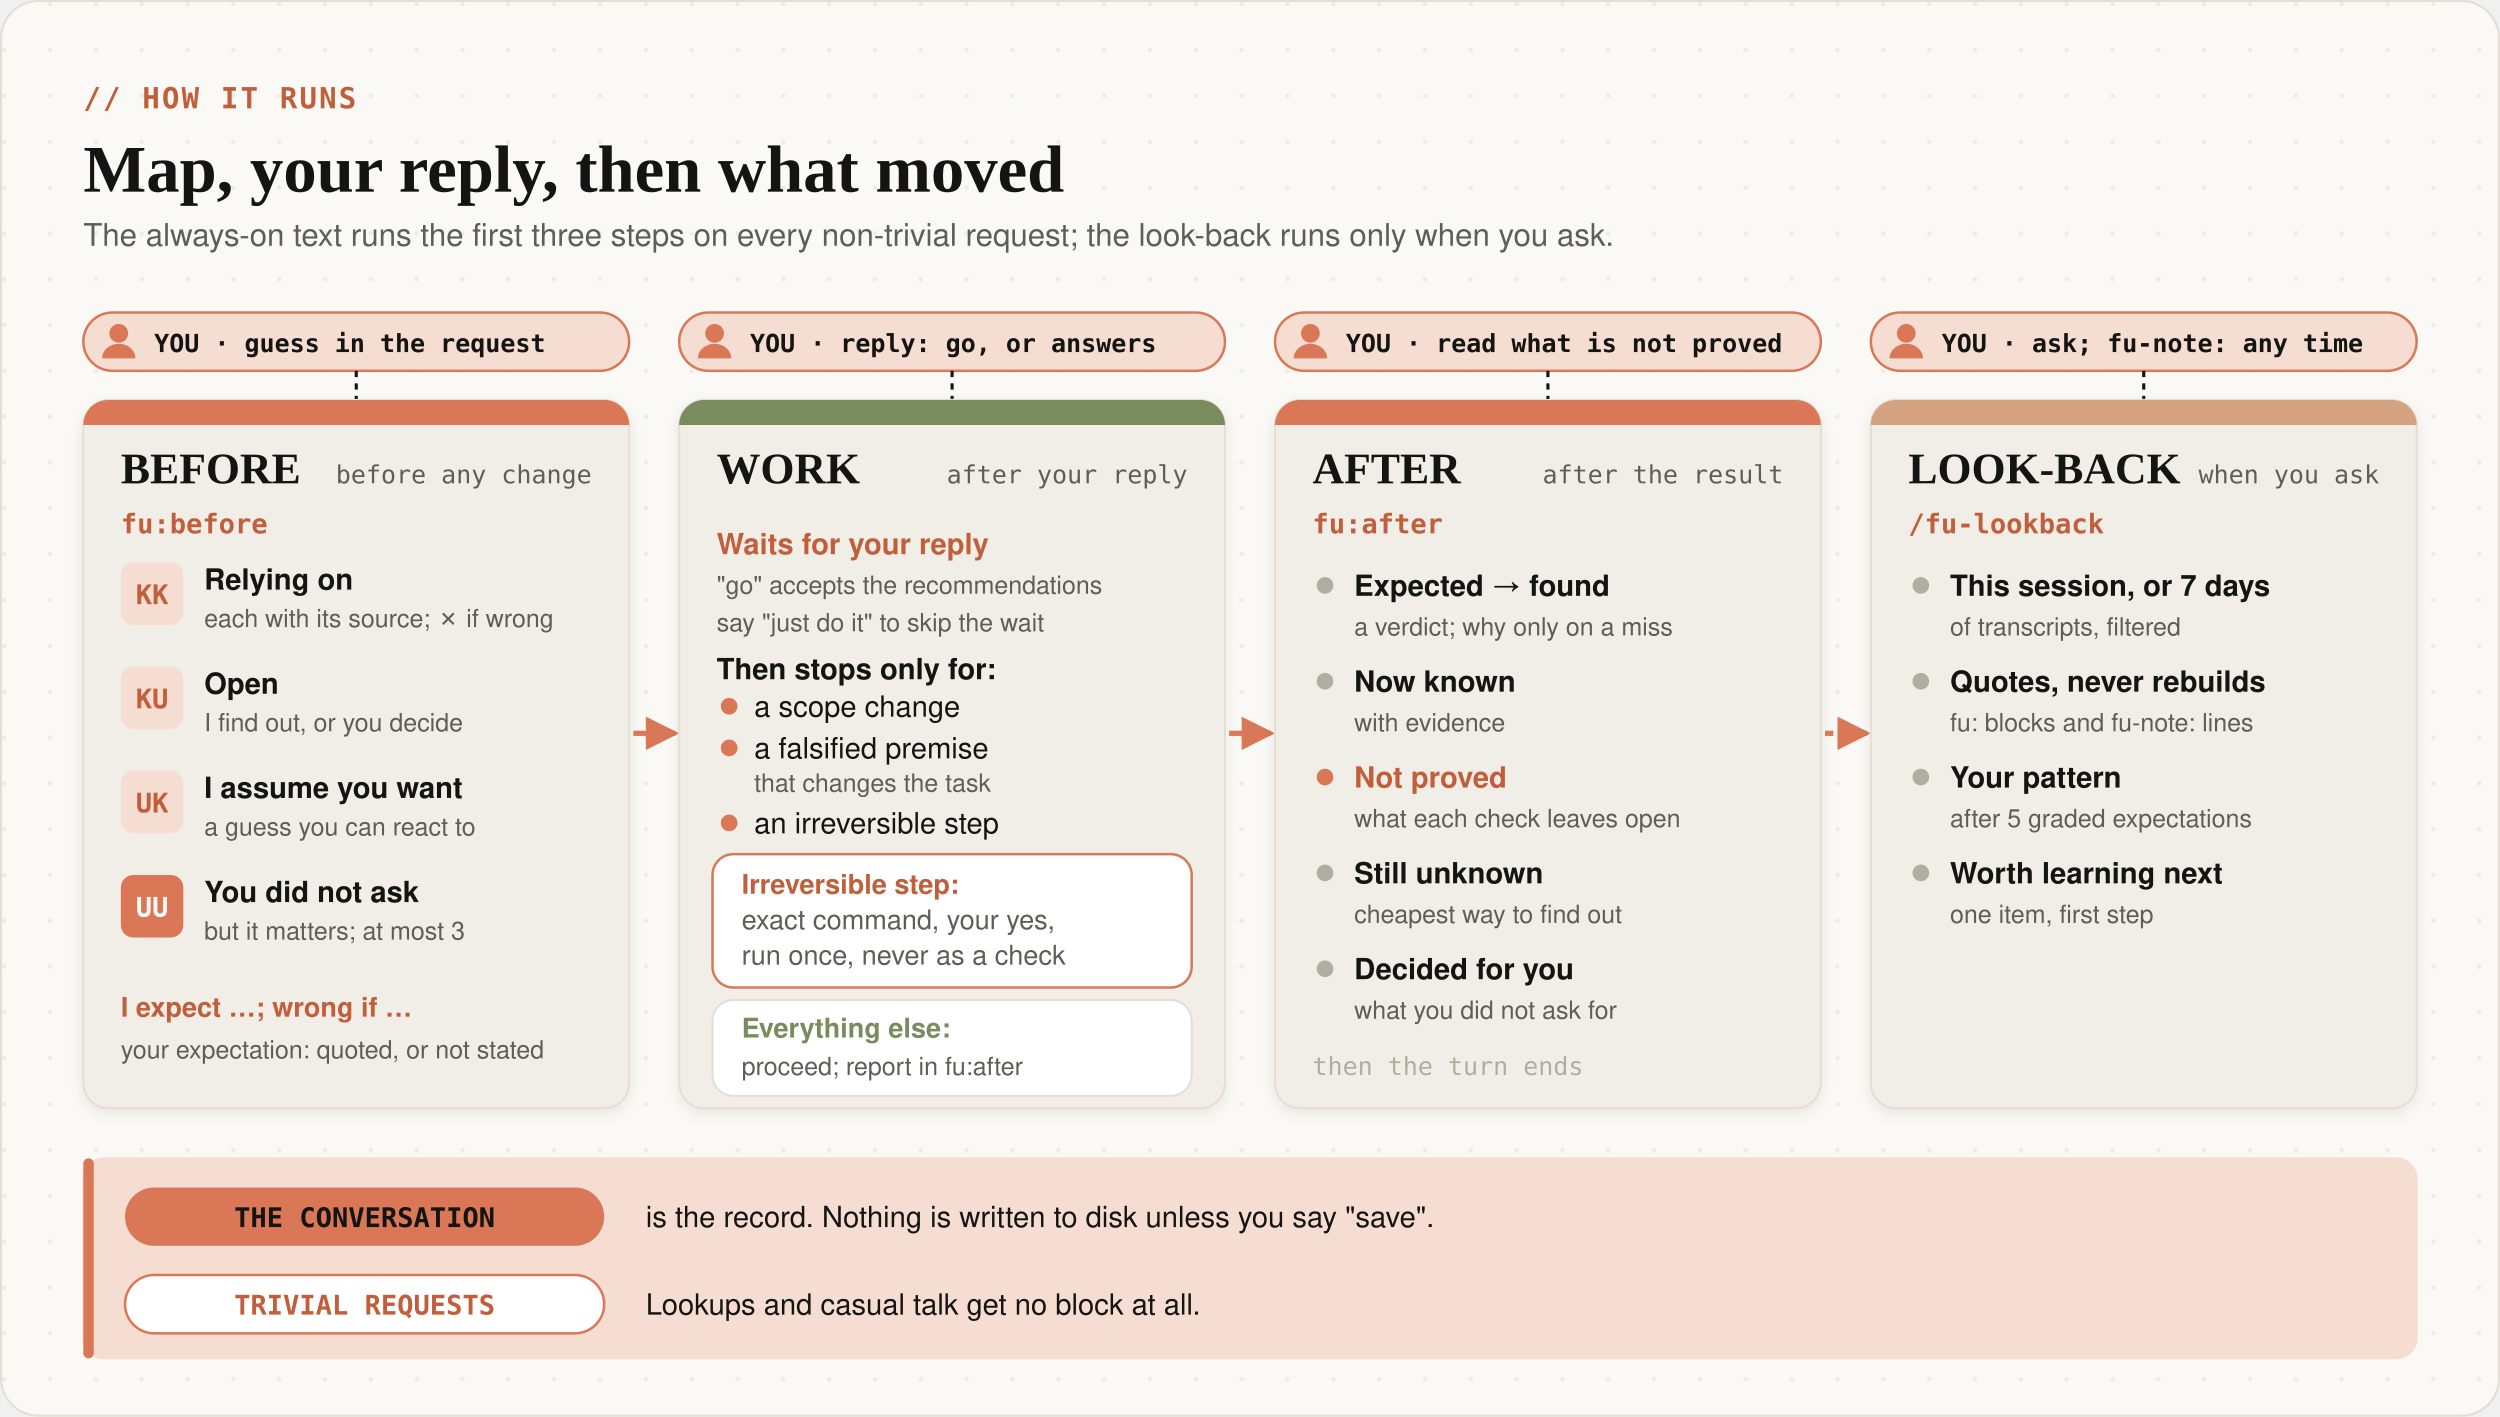
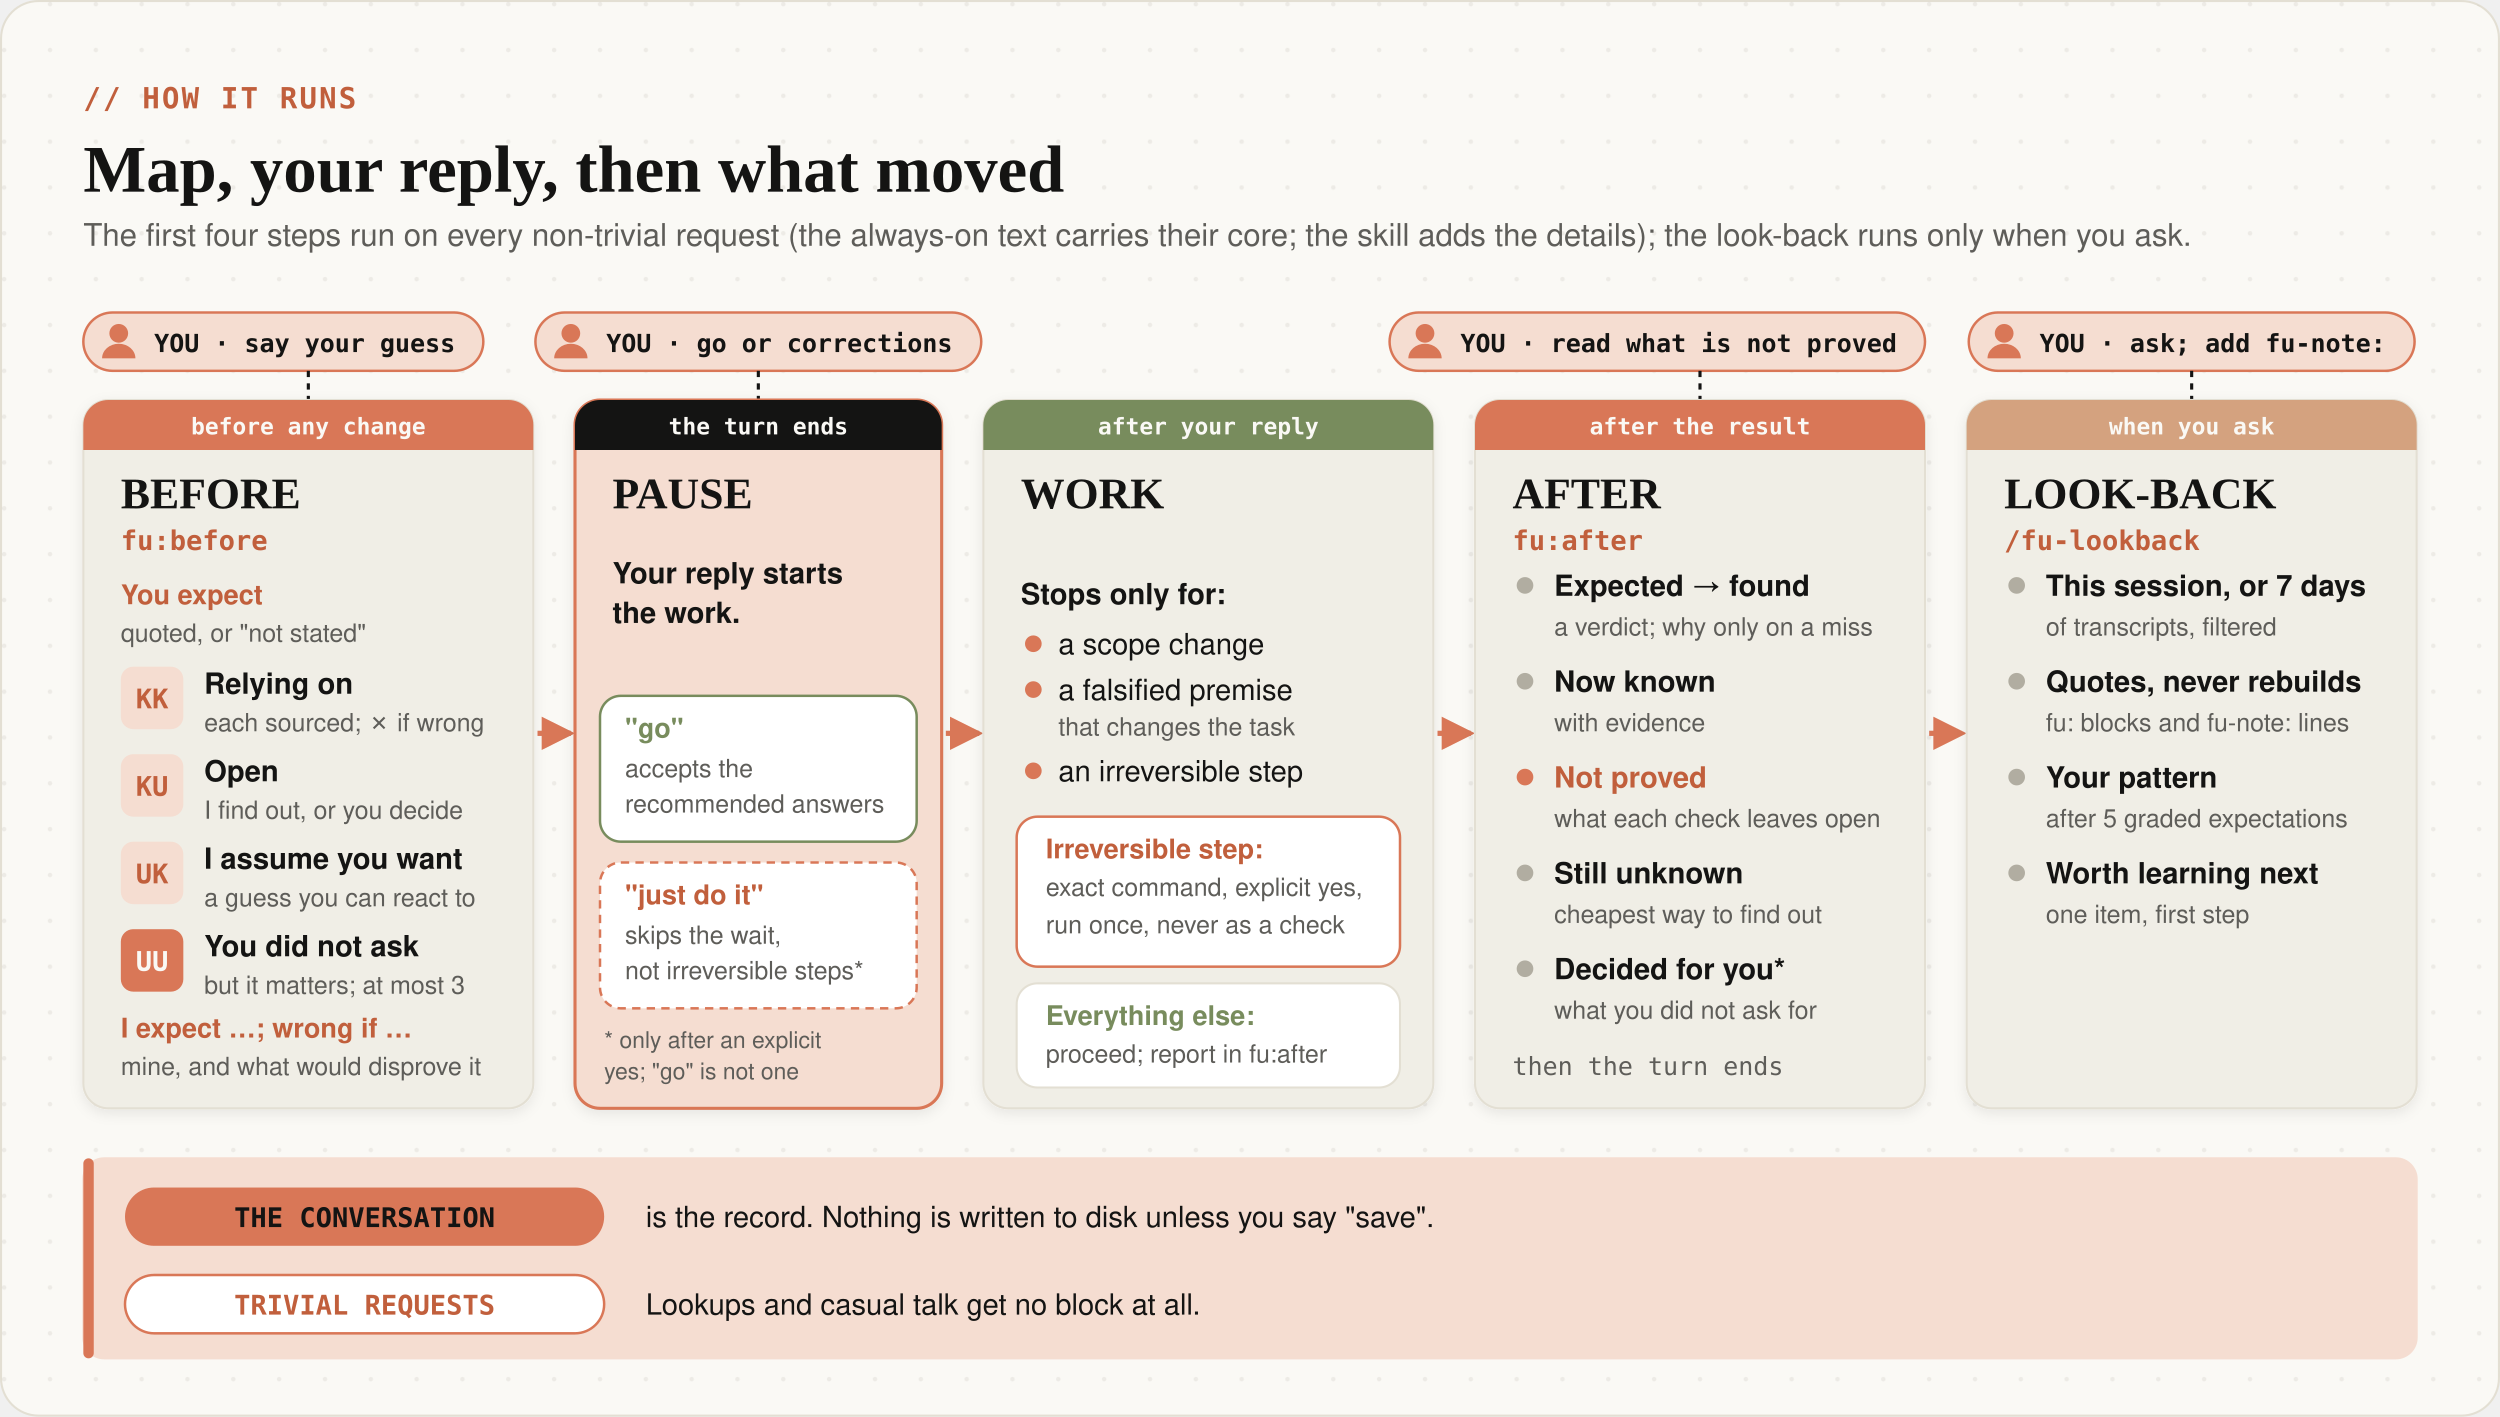
<svg xmlns="http://www.w3.org/2000/svg" width="1200" height="680" viewBox="0 0 1200 680" role="img" aria-labelledby="t d">
  <defs>
    <marker id="ah" viewBox="0 0 10 10" refX="8" refY="5" markerWidth="8" markerHeight="8" orient="auto-start-reverse">
      <path d="M1 1L9 5L1 9z" fill="#D97757" />
    </marker>
    <marker id="ahc" viewBox="0 0 10 10" refX="8" refY="5" markerWidth="7" markerHeight="7" orient="auto-start-reverse">
      <path d="M1 1L9 5L1 9z" fill="#B1ADA1" />
    </marker>
    <marker id="ahg" viewBox="0 0 10 10" refX="8" refY="5" markerWidth="8" markerHeight="8" orient="auto-start-reverse">
      <path d="M1 1L9 5L1 9z" fill="#788C5D" />
    </marker>
    <filter id="sh" x="-5%" y="-5%" width="110%" height="120%">
      <feDropShadow dx="0" dy="2" stdDeviation="3" flood-color="#141413" flood-opacity="0.08" />
    </filter>
    <pattern id="dots" width="22" height="22" patternUnits="userSpaceOnUse">
      <circle cx="2" cy="2" r="1.1" fill="#B1ADA1" opacity="0.35" />
    </pattern>
    <linearGradient id="spec" x1="0" x2="1">
      <stop offset="0" stop-color="#788C5D" />
      <stop offset="0.5" stop-color="#D4A27F" />
      <stop offset="1" stop-color="#B5442E" />
    </linearGradient>
  </defs>
  <rect x="0.5" y="0.5" width="1199" height="679" rx="18" fill="#FAF9F5" stroke="#E3DFD3" />
  <rect x="0.5" y="0.5" width="1199" height="679" rx="18" fill="url(#dots)" opacity="0.5" />
  <text x="40" y="52" font-family="ui-monospace, SFMono-Regular, Menlo, Consolas, monospace" font-size="14" fill="#C15F3C" font-weight="700" letter-spacing="1">// HOW IT RUNS</text>
  <text x="40" y="92" font-family="Georgia, 'Times New Roman', serif" font-size="32" fill="#141413" font-weight="700">Map, your reply, then what moved</text>
-   <text x="40" y="118" font-family="-apple-system, 'Segoe UI', Helvetica, Arial, sans-serif" font-size="15" fill="#5E5D59">The always-on text runs the first three steps on every non-trivial request; the look-back runs only when you ask.</text>
-   <rect x="40" y="150" width="262" height="28" rx="14" fill="#F5DDD1" stroke="#D97757" stroke-width="1.2" />
+   <text x="40" y="118" font-family="-apple-system, 'Segoe UI', Helvetica, Arial, sans-serif" font-size="15" fill="#5E5D59">The first four steps run on every non-trivial request (the always-on text carries their core; the skill adds the details); the look-back runs only when you ask.</text>
+   <rect x="40" y="150" width="192" height="28" rx="14" fill="#F5DDD1" stroke="#D97757" stroke-width="1.2" />
  <circle cx="57" cy="160" r="4.5" fill="#D97757" />
  <path d="M49 172a8 7 0 0 1 16 0z" fill="#D97757" />
-   <text x="74" y="169" font-family="ui-monospace, SFMono-Regular, Menlo, Consolas, monospace" font-size="12" fill="#141413" font-weight="700">YOU · guess in the request</text>
-   <path d="M171 178L171 192" stroke="#141413" stroke-width="1.5" fill="none" stroke-dasharray="3 3" />
-   <rect x="326" y="150" width="262" height="28" rx="14" fill="#F5DDD1" stroke="#D97757" stroke-width="1.2" />
-   <circle cx="343" cy="160" r="4.5" fill="#D97757" />
-   <path d="M335 172a8 7 0 0 1 16 0z" fill="#D97757" />
-   <text x="360" y="169" font-family="ui-monospace, SFMono-Regular, Menlo, Consolas, monospace" font-size="12" fill="#141413" font-weight="700">YOU · reply: go, or answers</text>
-   <path d="M457 178L457 192" stroke="#141413" stroke-width="1.5" fill="none" stroke-dasharray="3 3" />
-   <rect x="612" y="150" width="262" height="28" rx="14" fill="#F5DDD1" stroke="#D97757" stroke-width="1.2" />
-   <circle cx="629" cy="160" r="4.5" fill="#D97757" />
-   <path d="M621 172a8 7 0 0 1 16 0z" fill="#D97757" />
-   <text x="646" y="169" font-family="ui-monospace, SFMono-Regular, Menlo, Consolas, monospace" font-size="12" fill="#141413" font-weight="700">YOU · read what is not proved</text>
-   <path d="M743 178L743 192" stroke="#141413" stroke-width="1.5" fill="none" stroke-dasharray="3 3" />
-   <rect x="898" y="150" width="262" height="28" rx="14" fill="#F5DDD1" stroke="#D97757" stroke-width="1.2" />
-   <circle cx="915" cy="160" r="4.5" fill="#D97757" />
-   <path d="M907 172a8 7 0 0 1 16 0z" fill="#D97757" />
-   <text x="932" y="169" font-family="ui-monospace, SFMono-Regular, Menlo, Consolas, monospace" font-size="12" fill="#141413" font-weight="700">YOU · ask; fu-note: any time</text>
-   <path d="M1029 178L1029 192" stroke="#141413" stroke-width="1.5" fill="none" stroke-dasharray="3 3" />
-   <rect x="40" y="192" width="262" height="340" rx="12" fill="#F0EEE6" stroke="#E3DFD3" stroke-width="1" filter="url(#sh)" />
-   <path d="M40 204a12 12 0 0 1 12 -12h238a12 12 0 0 1 12 12v0H40z" fill="#D97757" />
-   <text x="58" y="232" font-family="Georgia, 'Times New Roman', serif" font-size="21" fill="#141413" font-weight="700">BEFORE</text>
-   <text x="284" y="232" font-family="ui-monospace, SFMono-Regular, Menlo, Consolas, monospace" font-size="12" fill="#5E5D59" text-anchor="end">before any change</text>
-   <text x="58" y="256" font-family="ui-monospace, SFMono-Regular, Menlo, Consolas, monospace" font-size="13" fill="#C15F3C" font-weight="700">fu:before</text>
-   <path d="M304 352L324 352" stroke="#D97757" stroke-width="2.5" fill="none" marker-end="url(#ah)" />
-   <rect x="326" y="192" width="262" height="340" rx="12" fill="#F0EEE6" stroke="#E3DFD3" stroke-width="1" filter="url(#sh)" />
-   <path d="M326 204a12 12 0 0 1 12 -12h238a12 12 0 0 1 12 12v0H326z" fill="#788C5D" />
-   <text x="344" y="232" font-family="Georgia, 'Times New Roman', serif" font-size="21" fill="#141413" font-weight="700">WORK</text>
-   <text x="570" y="232" font-family="ui-monospace, SFMono-Regular, Menlo, Consolas, monospace" font-size="12" fill="#5E5D59" text-anchor="end">after your reply</text>
-   <path d="M590 352L610 352" stroke="#D97757" stroke-width="2.5" fill="none" marker-end="url(#ah)" />
-   <rect x="612" y="192" width="262" height="340" rx="12" fill="#F0EEE6" stroke="#E3DFD3" stroke-width="1" filter="url(#sh)" />
-   <path d="M612 204a12 12 0 0 1 12 -12h238a12 12 0 0 1 12 12v0H612z" fill="#D97757" />
-   <text x="630" y="232" font-family="Georgia, 'Times New Roman', serif" font-size="21" fill="#141413" font-weight="700">AFTER</text>
-   <text x="856" y="232" font-family="ui-monospace, SFMono-Regular, Menlo, Consolas, monospace" font-size="12" fill="#5E5D59" text-anchor="end">after the result</text>
-   <text x="630" y="256" font-family="ui-monospace, SFMono-Regular, Menlo, Consolas, monospace" font-size="13" fill="#C15F3C" font-weight="700">fu:after</text>
-   <path d="M876 352L896 352" stroke="#D97757" stroke-width="2.5" fill="none" marker-end="url(#ah)" stroke-dasharray="4 4" />
-   <rect x="898" y="192" width="262" height="340" rx="12" fill="#F0EEE6" stroke="#E3DFD3" stroke-width="1" filter="url(#sh)" />
-   <path d="M898 204a12 12 0 0 1 12 -12h238a12 12 0 0 1 12 12v0H898z" fill="#D4A27F" />
-   <text x="916" y="232" font-family="Georgia, 'Times New Roman', serif" font-size="21" fill="#141413" font-weight="700">LOOK-BACK</text>
-   <text x="1142" y="232" font-family="ui-monospace, SFMono-Regular, Menlo, Consolas, monospace" font-size="12" fill="#5E5D59" text-anchor="end">when you ask</text>
-   <text x="916" y="256" font-family="ui-monospace, SFMono-Regular, Menlo, Consolas, monospace" font-size="13" fill="#C15F3C" font-weight="700">/fu-lookback</text>
-   <rect x="58" y="270" width="30" height="30" rx="6" fill="#F5DDD1" />
-   <text x="73.0" y="290.0" font-family="ui-monospace, SFMono-Regular, Menlo, Consolas, monospace" font-size="13" fill="#C15F3C" font-weight="700" text-anchor="middle">KK</text>
-   <text x="98" y="283" font-family="-apple-system, 'Segoe UI', Helvetica, Arial, sans-serif" font-size="14" fill="#141413" font-weight="600">Relying on</text>
-   <text x="98" y="301" font-family="-apple-system, 'Segoe UI', Helvetica, Arial, sans-serif" font-size="12" fill="#5E5D59">each with its source; ✗ if wrong</text>
+   <text x="74" y="169" font-family="ui-monospace, SFMono-Regular, Menlo, Consolas, monospace" font-size="12" fill="#141413" font-weight="700">YOU · say your guess</text>
+   <path d="M148.0 178L148.0 192" stroke="#141413" stroke-width="1.5" fill="none" stroke-dasharray="3 3" />
+   <rect x="257" y="150" width="214" height="28" rx="14" fill="#F5DDD1" stroke="#D97757" stroke-width="1.2" />
+   <circle cx="274" cy="160" r="4.5" fill="#D97757" />
+   <path d="M266 172a8 7 0 0 1 16 0z" fill="#D97757" />
+   <text x="291" y="169" font-family="ui-monospace, SFMono-Regular, Menlo, Consolas, monospace" font-size="12" fill="#141413" font-weight="700">YOU · go or corrections</text>
+   <path d="M364.0 178L364.0 192" stroke="#141413" stroke-width="1.5" fill="none" stroke-dasharray="3 3" />
+   <rect x="667" y="150" width="257" height="28" rx="14" fill="#F5DDD1" stroke="#D97757" stroke-width="1.2" />
+   <circle cx="684" cy="160" r="4.5" fill="#D97757" />
+   <path d="M676 172a8 7 0 0 1 16 0z" fill="#D97757" />
+   <text x="701" y="169" font-family="ui-monospace, SFMono-Regular, Menlo, Consolas, monospace" font-size="12" fill="#141413" font-weight="700">YOU · read what is not proved</text>
+   <path d="M816.0 178L816.0 192" stroke="#141413" stroke-width="1.5" fill="none" stroke-dasharray="3 3" />
+   <rect x="945" y="150" width="214" height="28" rx="14" fill="#F5DDD1" stroke="#D97757" stroke-width="1.2" />
+   <circle cx="962" cy="160" r="4.5" fill="#D97757" />
+   <path d="M954 172a8 7 0 0 1 16 0z" fill="#D97757" />
+   <text x="979" y="169" font-family="ui-monospace, SFMono-Regular, Menlo, Consolas, monospace" font-size="12" fill="#141413" font-weight="700">YOU · ask; add fu-note:</text>
+   <path d="M1052.0 178L1052.0 192" stroke="#141413" stroke-width="1.5" fill="none" stroke-dasharray="3 3" />
+   <rect x="40" y="192" width="216" height="340" rx="12" fill="#F0EEE6" stroke="#E3DFD3" stroke-width="1" filter="url(#sh)" />
+   <path d="M40 204a12 12 0 0 1 12 -12h192a12 12 0 0 1 12 12v12H40z" fill="#D97757" />
+   <text x="148.0" y="208.5" font-family="ui-monospace, SFMono-Regular, Menlo, Consolas, monospace" font-size="11" fill="#FAF9F5" font-weight="700" text-anchor="middle">before any change</text>
+   <text x="58" y="244" font-family="Georgia, 'Times New Roman', serif" font-size="21" fill="#141413" font-weight="700">BEFORE</text>
+   <text x="58" y="264" font-family="ui-monospace, SFMono-Regular, Menlo, Consolas, monospace" font-size="13" fill="#C15F3C" font-weight="700">fu:before</text>
+   <path d="M258 352L274 352" stroke="#D97757" stroke-width="2.5" fill="none" marker-end="url(#ah)" />
+   <rect x="276" y="192" width="176" height="340" rx="12" fill="#F5DDD1" stroke="#D97757" stroke-width="1.5" filter="url(#sh)" />
+   <path d="M276 204a12 12 0 0 1 12 -12h152a12 12 0 0 1 12 12v12H276z" fill="#141413" />
+   <text x="364.0" y="208.5" font-family="ui-monospace, SFMono-Regular, Menlo, Consolas, monospace" font-size="11" fill="#FAF9F5" font-weight="700" text-anchor="middle">the turn ends</text>
+   <text x="294" y="244" font-family="Georgia, 'Times New Roman', serif" font-size="21" fill="#141413" font-weight="700">PAUSE</text>
+   <path d="M454 352L470 352" stroke="#D97757" stroke-width="2.5" fill="none" marker-end="url(#ah)" />
+   <rect x="472" y="192" width="216" height="340" rx="12" fill="#F0EEE6" stroke="#E3DFD3" stroke-width="1" filter="url(#sh)" />
+   <path d="M472 204a12 12 0 0 1 12 -12h192a12 12 0 0 1 12 12v12H472z" fill="#788C5D" />
+   <text x="580.0" y="208.5" font-family="ui-monospace, SFMono-Regular, Menlo, Consolas, monospace" font-size="11" fill="#FAF9F5" font-weight="700" text-anchor="middle">after your reply</text>
+   <text x="490" y="244" font-family="Georgia, 'Times New Roman', serif" font-size="21" fill="#141413" font-weight="700">WORK</text>
+   <path d="M690 352L706 352" stroke="#D97757" stroke-width="2.5" fill="none" marker-end="url(#ah)" />
+   <rect x="708" y="192" width="216" height="340" rx="12" fill="#F0EEE6" stroke="#E3DFD3" stroke-width="1" filter="url(#sh)" />
+   <path d="M708 204a12 12 0 0 1 12 -12h192a12 12 0 0 1 12 12v12H708z" fill="#D97757" />
+   <text x="816.0" y="208.5" font-family="ui-monospace, SFMono-Regular, Menlo, Consolas, monospace" font-size="11" fill="#FAF9F5" font-weight="700" text-anchor="middle">after the result</text>
+   <text x="726" y="244" font-family="Georgia, 'Times New Roman', serif" font-size="21" fill="#141413" font-weight="700">AFTER</text>
+   <text x="726" y="264" font-family="ui-monospace, SFMono-Regular, Menlo, Consolas, monospace" font-size="13" fill="#C15F3C" font-weight="700">fu:after</text>
+   <path d="M926 352L942 352" stroke="#D97757" stroke-width="2.5" fill="none" marker-end="url(#ah)" stroke-dasharray="4 4" />
+   <rect x="944" y="192" width="216" height="340" rx="12" fill="#F0EEE6" stroke="#E3DFD3" stroke-width="1" filter="url(#sh)" />
+   <path d="M944 204a12 12 0 0 1 12 -12h192a12 12 0 0 1 12 12v12H944z" fill="#D4A27F" />
+   <text x="1052.0" y="208.5" font-family="ui-monospace, SFMono-Regular, Menlo, Consolas, monospace" font-size="11" fill="#FAF9F5" font-weight="700" text-anchor="middle">when you ask</text>
+   <text x="962" y="244" font-family="Georgia, 'Times New Roman', serif" font-size="21" fill="#141413" font-weight="700">LOOK-BACK</text>
+   <text x="962" y="264" font-family="ui-monospace, SFMono-Regular, Menlo, Consolas, monospace" font-size="13" fill="#C15F3C" font-weight="700">/fu-lookback</text>
+   <text x="58" y="290" font-family="-apple-system, 'Segoe UI', Helvetica, Arial, sans-serif" font-size="13" fill="#C15F3C" font-weight="700">You expect</text>
+   <text x="58" y="308" font-family="-apple-system, 'Segoe UI', Helvetica, Arial, sans-serif" font-size="12" fill="#5E5D59">quoted, or "not stated"</text>
  <rect x="58" y="320" width="30" height="30" rx="6" fill="#F5DDD1" />
-   <text x="73.0" y="340.0" font-family="ui-monospace, SFMono-Regular, Menlo, Consolas, monospace" font-size="13" fill="#C15F3C" font-weight="700" text-anchor="middle">KU</text>
-   <text x="98" y="333" font-family="-apple-system, 'Segoe UI', Helvetica, Arial, sans-serif" font-size="14" fill="#141413" font-weight="600">Open</text>
-   <text x="98" y="351" font-family="-apple-system, 'Segoe UI', Helvetica, Arial, sans-serif" font-size="12" fill="#5E5D59">I find out, or you decide</text>
-   <rect x="58" y="370" width="30" height="30" rx="6" fill="#F5DDD1" />
-   <text x="73.0" y="390.0" font-family="ui-monospace, SFMono-Regular, Menlo, Consolas, monospace" font-size="13" fill="#C15F3C" font-weight="700" text-anchor="middle">UK</text>
-   <text x="98" y="383" font-family="-apple-system, 'Segoe UI', Helvetica, Arial, sans-serif" font-size="14" fill="#141413" font-weight="600">I assume you want</text>
-   <text x="98" y="401" font-family="-apple-system, 'Segoe UI', Helvetica, Arial, sans-serif" font-size="12" fill="#5E5D59">a guess you can react to</text>
-   <rect x="58" y="420" width="30" height="30" rx="6" fill="#D97757" />
-   <text x="73.0" y="440.0" font-family="ui-monospace, SFMono-Regular, Menlo, Consolas, monospace" font-size="13" fill="#FAF9F5" font-weight="700" text-anchor="middle">UU</text>
-   <text x="98" y="433" font-family="-apple-system, 'Segoe UI', Helvetica, Arial, sans-serif" font-size="14" fill="#141413" font-weight="600">You did not ask</text>
-   <text x="98" y="451" font-family="-apple-system, 'Segoe UI', Helvetica, Arial, sans-serif" font-size="12" fill="#5E5D59">but it matters; at most 3</text>
-   <text x="58" y="488" font-family="-apple-system, 'Segoe UI', Helvetica, Arial, sans-serif" font-size="13" fill="#C15F3C" font-weight="700">I expect …; wrong if …</text>
-   <text x="58" y="508" font-family="-apple-system, 'Segoe UI', Helvetica, Arial, sans-serif" font-size="12" fill="#5E5D59">your expectation: quoted, or not stated</text>
-   <text x="344" y="266" font-family="-apple-system, 'Segoe UI', Helvetica, Arial, sans-serif" font-size="14" fill="#C15F3C" font-weight="700">Waits for your reply</text>
-   <text x="344" y="285" font-family="-apple-system, 'Segoe UI', Helvetica, Arial, sans-serif" font-size="12" fill="#5E5D59">"go" accepts the recommendations</text>
-   <text x="344" y="303" font-family="-apple-system, 'Segoe UI', Helvetica, Arial, sans-serif" font-size="12" fill="#5E5D59">say "just do it" to skip the wait</text>
-   <text x="344" y="326" font-family="-apple-system, 'Segoe UI', Helvetica, Arial, sans-serif" font-size="14" fill="#141413" font-weight="600">Then stops only for:</text>
-   <circle cx="350" cy="339" r="4" fill="#D97757" />
-   <text x="362" y="344" font-family="-apple-system, 'Segoe UI', Helvetica, Arial, sans-serif" font-size="14" fill="#141413">a scope change</text>
-   <circle cx="350" cy="359" r="4" fill="#D97757" />
-   <text x="362" y="364" font-family="-apple-system, 'Segoe UI', Helvetica, Arial, sans-serif" font-size="14" fill="#141413">a falsified premise</text>
-   <text x="362" y="380" font-family="-apple-system, 'Segoe UI', Helvetica, Arial, sans-serif" font-size="12" fill="#5E5D59">that changes the task</text>
-   <circle cx="350" cy="395" r="4" fill="#D97757" />
-   <text x="362" y="400" font-family="-apple-system, 'Segoe UI', Helvetica, Arial, sans-serif" font-size="14" fill="#141413">an irreversible step</text>
-   <rect x="342" y="410" width="230" height="64" rx="10" fill="#FFFFFF" stroke="#D97757" stroke-width="1.2" />
-   <text x="356" y="429" font-family="-apple-system, 'Segoe UI', Helvetica, Arial, sans-serif" font-size="13" fill="#C15F3C" font-weight="700">Irreversible step:</text>
-   <text x="356" y="446" font-family="-apple-system, 'Segoe UI', Helvetica, Arial, sans-serif" font-size="13" fill="#5E5D59">exact command, your yes,</text>
-   <text x="356" y="463" font-family="-apple-system, 'Segoe UI', Helvetica, Arial, sans-serif" font-size="13" fill="#5E5D59">run once, never as a check</text>
-   <rect x="342" y="480" width="230" height="46" rx="10" fill="#FFFFFF" stroke="#E3DFD3" stroke-width="1" />
-   <text x="356" y="498" font-family="-apple-system, 'Segoe UI', Helvetica, Arial, sans-serif" font-size="13" fill="#788C5D" font-weight="700">Everything else:</text>
-   <text x="356" y="516" font-family="-apple-system, 'Segoe UI', Helvetica, Arial, sans-serif" font-size="12" fill="#5E5D59">proceed; report in fu:after</text>
-   <circle cx="636" cy="281" r="4" fill="#B1ADA1" />
-   <text x="650" y="286" font-family="-apple-system, 'Segoe UI', Helvetica, Arial, sans-serif" font-size="14" fill="#141413" font-weight="600">Expected → found</text>
-   <text x="650" y="305" font-family="-apple-system, 'Segoe UI', Helvetica, Arial, sans-serif" font-size="12" fill="#5E5D59">a verdict; why only on a miss</text>
-   <circle cx="636" cy="327" r="4" fill="#B1ADA1" />
-   <text x="650" y="332" font-family="-apple-system, 'Segoe UI', Helvetica, Arial, sans-serif" font-size="14" fill="#141413" font-weight="600">Now known</text>
-   <text x="650" y="351" font-family="-apple-system, 'Segoe UI', Helvetica, Arial, sans-serif" font-size="12" fill="#5E5D59">with evidence</text>
-   <circle cx="636" cy="373" r="4" fill="#D97757" />
-   <text x="650" y="378" font-family="-apple-system, 'Segoe UI', Helvetica, Arial, sans-serif" font-size="14" fill="#C15F3C" font-weight="600">Not proved</text>
-   <text x="650" y="397" font-family="-apple-system, 'Segoe UI', Helvetica, Arial, sans-serif" font-size="12" fill="#5E5D59">what each check leaves open</text>
-   <circle cx="636" cy="419" r="4" fill="#B1ADA1" />
-   <text x="650" y="424" font-family="-apple-system, 'Segoe UI', Helvetica, Arial, sans-serif" font-size="14" fill="#141413" font-weight="600">Still unknown</text>
-   <text x="650" y="443" font-family="-apple-system, 'Segoe UI', Helvetica, Arial, sans-serif" font-size="12" fill="#5E5D59">cheapest way to find out</text>
-   <circle cx="636" cy="465" r="4" fill="#B1ADA1" />
-   <text x="650" y="470" font-family="-apple-system, 'Segoe UI', Helvetica, Arial, sans-serif" font-size="14" fill="#141413" font-weight="600">Decided for you</text>
-   <text x="650" y="489" font-family="-apple-system, 'Segoe UI', Helvetica, Arial, sans-serif" font-size="12" fill="#5E5D59">what you did not ask for</text>
-   <text x="630" y="516" font-family="ui-monospace, SFMono-Regular, Menlo, Consolas, monospace" font-size="12" fill="#B1ADA1">then the turn ends</text>
-   <circle cx="922" cy="281" r="4" fill="#B1ADA1" />
-   <text x="936" y="286" font-family="-apple-system, 'Segoe UI', Helvetica, Arial, sans-serif" font-size="14" fill="#141413" font-weight="600">This session, or 7 days</text>
-   <text x="936" y="305" font-family="-apple-system, 'Segoe UI', Helvetica, Arial, sans-serif" font-size="12" fill="#5E5D59">of transcripts, filtered</text>
-   <circle cx="922" cy="327" r="4" fill="#B1ADA1" />
-   <text x="936" y="332" font-family="-apple-system, 'Segoe UI', Helvetica, Arial, sans-serif" font-size="14" fill="#141413" font-weight="600">Quotes, never rebuilds</text>
-   <text x="936" y="351" font-family="-apple-system, 'Segoe UI', Helvetica, Arial, sans-serif" font-size="12" fill="#5E5D59">fu: blocks and fu-note: lines</text>
-   <circle cx="922" cy="373" r="4" fill="#B1ADA1" />
-   <text x="936" y="378" font-family="-apple-system, 'Segoe UI', Helvetica, Arial, sans-serif" font-size="14" fill="#141413" font-weight="600">Your pattern</text>
-   <text x="936" y="397" font-family="-apple-system, 'Segoe UI', Helvetica, Arial, sans-serif" font-size="12" fill="#5E5D59">after 5 graded expectations</text>
-   <circle cx="922" cy="419" r="4" fill="#B1ADA1" />
-   <text x="936" y="424" font-family="-apple-system, 'Segoe UI', Helvetica, Arial, sans-serif" font-size="14" fill="#141413" font-weight="600">Worth learning next</text>
-   <text x="936" y="443" font-family="-apple-system, 'Segoe UI', Helvetica, Arial, sans-serif" font-size="12" fill="#5E5D59">one item, first step</text>
+   <text x="73.0" y="340.0" font-family="ui-monospace, SFMono-Regular, Menlo, Consolas, monospace" font-size="13" fill="#C15F3C" font-weight="700" text-anchor="middle">KK</text>
+   <text x="98" y="333" font-family="-apple-system, 'Segoe UI', Helvetica, Arial, sans-serif" font-size="14" fill="#141413" font-weight="600">Relying on</text>
+   <text x="98" y="351" font-family="-apple-system, 'Segoe UI', Helvetica, Arial, sans-serif" font-size="12" fill="#5E5D59">each sourced; ✗ if wrong</text>
+   <rect x="58" y="362" width="30" height="30" rx="6" fill="#F5DDD1" />
+   <text x="73.0" y="382.0" font-family="ui-monospace, SFMono-Regular, Menlo, Consolas, monospace" font-size="13" fill="#C15F3C" font-weight="700" text-anchor="middle">KU</text>
+   <text x="98" y="375" font-family="-apple-system, 'Segoe UI', Helvetica, Arial, sans-serif" font-size="14" fill="#141413" font-weight="600">Open</text>
+   <text x="98" y="393" font-family="-apple-system, 'Segoe UI', Helvetica, Arial, sans-serif" font-size="12" fill="#5E5D59">I find out, or you decide</text>
+   <rect x="58" y="404" width="30" height="30" rx="6" fill="#F5DDD1" />
+   <text x="73.0" y="424.0" font-family="ui-monospace, SFMono-Regular, Menlo, Consolas, monospace" font-size="13" fill="#C15F3C" font-weight="700" text-anchor="middle">UK</text>
+   <text x="98" y="417" font-family="-apple-system, 'Segoe UI', Helvetica, Arial, sans-serif" font-size="14" fill="#141413" font-weight="600">I assume you want</text>
+   <text x="98" y="435" font-family="-apple-system, 'Segoe UI', Helvetica, Arial, sans-serif" font-size="12" fill="#5E5D59">a guess you can react to</text>
+   <rect x="58" y="446" width="30" height="30" rx="6" fill="#D97757" />
+   <text x="73.0" y="466.0" font-family="ui-monospace, SFMono-Regular, Menlo, Consolas, monospace" font-size="13" fill="#FAF9F5" font-weight="700" text-anchor="middle">UU</text>
+   <text x="98" y="459" font-family="-apple-system, 'Segoe UI', Helvetica, Arial, sans-serif" font-size="14" fill="#141413" font-weight="600">You did not ask</text>
+   <text x="98" y="477" font-family="-apple-system, 'Segoe UI', Helvetica, Arial, sans-serif" font-size="12" fill="#5E5D59">but it matters; at most 3</text>
+   <text x="58" y="498" font-family="-apple-system, 'Segoe UI', Helvetica, Arial, sans-serif" font-size="13" fill="#C15F3C" font-weight="700">I expect …; wrong if …</text>
+   <text x="58" y="516" font-family="-apple-system, 'Segoe UI', Helvetica, Arial, sans-serif" font-size="12" fill="#5E5D59">mine, and what would disprove it</text>
+   <text x="294" y="280" font-family="-apple-system, 'Segoe UI', Helvetica, Arial, sans-serif" font-size="14" fill="#141413" font-weight="600">Your reply starts</text>
+   <text x="294" y="299" font-family="-apple-system, 'Segoe UI', Helvetica, Arial, sans-serif" font-size="14" fill="#141413" font-weight="600">the work.</text>
+   <rect x="288" y="334" width="152" height="70" rx="10" fill="#FFFFFF" stroke="#788C5D" stroke-width="1.2" />
+   <text x="300" y="354" font-family="-apple-system, 'Segoe UI', Helvetica, Arial, sans-serif" font-size="13" fill="#788C5D" font-weight="700">"go"</text>
+   <text x="300" y="373" font-family="-apple-system, 'Segoe UI', Helvetica, Arial, sans-serif" font-size="12" fill="#5E5D59">accepts the</text>
+   <text x="300" y="390" font-family="-apple-system, 'Segoe UI', Helvetica, Arial, sans-serif" font-size="12" fill="#5E5D59">recommended answers</text>
+   <rect x="288" y="414" width="152" height="70" rx="10" fill="#FFFFFF" stroke="#D97757" stroke-width="1.2" stroke-dasharray="4 3" />
+   <text x="300" y="434" font-family="-apple-system, 'Segoe UI', Helvetica, Arial, sans-serif" font-size="13" fill="#C15F3C" font-weight="700">"just do it"</text>
+   <text x="300" y="453" font-family="-apple-system, 'Segoe UI', Helvetica, Arial, sans-serif" font-size="12" fill="#5E5D59">skips the wait,</text>
+   <text x="300" y="470" font-family="-apple-system, 'Segoe UI', Helvetica, Arial, sans-serif" font-size="12" fill="#5E5D59">not irreversible steps*</text>
+   <text x="290" y="503" font-family="-apple-system, 'Segoe UI', Helvetica, Arial, sans-serif" font-size="11" fill="#5E5D59">* only after an explicit</text>
+   <text x="290" y="518" font-family="-apple-system, 'Segoe UI', Helvetica, Arial, sans-serif" font-size="11" fill="#5E5D59">yes; "go" is not one</text>
+   <text x="490" y="290" font-family="-apple-system, 'Segoe UI', Helvetica, Arial, sans-serif" font-size="14" fill="#141413" font-weight="600">Stops only for:</text>
+   <circle cx="496" cy="309" r="4" fill="#D97757" />
+   <text x="508" y="314" font-family="-apple-system, 'Segoe UI', Helvetica, Arial, sans-serif" font-size="14" fill="#141413">a scope change</text>
+   <circle cx="496" cy="331" r="4" fill="#D97757" />
+   <text x="508" y="336" font-family="-apple-system, 'Segoe UI', Helvetica, Arial, sans-serif" font-size="14" fill="#141413">a falsified premise</text>
+   <text x="508" y="353" font-family="-apple-system, 'Segoe UI', Helvetica, Arial, sans-serif" font-size="12" fill="#5E5D59">that changes the task</text>
+   <circle cx="496" cy="370" r="4" fill="#D97757" />
+   <text x="508" y="375" font-family="-apple-system, 'Segoe UI', Helvetica, Arial, sans-serif" font-size="14" fill="#141413">an irreversible step</text>
+   <rect x="488" y="392" width="184" height="72" rx="10" fill="#FFFFFF" stroke="#D97757" stroke-width="1.2" />
+   <text x="502" y="412" font-family="-apple-system, 'Segoe UI', Helvetica, Arial, sans-serif" font-size="13" fill="#C15F3C" font-weight="700">Irreversible step:</text>
+   <text x="502" y="430" font-family="-apple-system, 'Segoe UI', Helvetica, Arial, sans-serif" font-size="12" fill="#5E5D59">exact command, explicit yes,</text>
+   <text x="502" y="448" font-family="-apple-system, 'Segoe UI', Helvetica, Arial, sans-serif" font-size="12" fill="#5E5D59">run once, never as a check</text>
+   <rect x="488" y="472" width="184" height="50" rx="10" fill="#FFFFFF" stroke="#E3DFD3" stroke-width="1" />
+   <text x="502" y="492" font-family="-apple-system, 'Segoe UI', Helvetica, Arial, sans-serif" font-size="13" fill="#788C5D" font-weight="700">Everything else:</text>
+   <text x="502" y="510" font-family="-apple-system, 'Segoe UI', Helvetica, Arial, sans-serif" font-size="12" fill="#5E5D59">proceed; report in fu:after</text>
+   <circle cx="732" cy="281" r="4" fill="#B1ADA1" />
+   <text x="746" y="286" font-family="-apple-system, 'Segoe UI', Helvetica, Arial, sans-serif" font-size="14" fill="#141413" font-weight="600">Expected → found</text>
+   <text x="746" y="305" font-family="-apple-system, 'Segoe UI', Helvetica, Arial, sans-serif" font-size="12" fill="#5E5D59">a verdict; why only on a miss</text>
+   <circle cx="732" cy="327" r="4" fill="#B1ADA1" />
+   <text x="746" y="332" font-family="-apple-system, 'Segoe UI', Helvetica, Arial, sans-serif" font-size="14" fill="#141413" font-weight="600">Now known</text>
+   <text x="746" y="351" font-family="-apple-system, 'Segoe UI', Helvetica, Arial, sans-serif" font-size="12" fill="#5E5D59">with evidence</text>
+   <circle cx="732" cy="373" r="4" fill="#D97757" />
+   <text x="746" y="378" font-family="-apple-system, 'Segoe UI', Helvetica, Arial, sans-serif" font-size="14" fill="#C15F3C" font-weight="600">Not proved</text>
+   <text x="746" y="397" font-family="-apple-system, 'Segoe UI', Helvetica, Arial, sans-serif" font-size="12" fill="#5E5D59">what each check leaves open</text>
+   <circle cx="732" cy="419" r="4" fill="#B1ADA1" />
+   <text x="746" y="424" font-family="-apple-system, 'Segoe UI', Helvetica, Arial, sans-serif" font-size="14" fill="#141413" font-weight="600">Still unknown</text>
+   <text x="746" y="443" font-family="-apple-system, 'Segoe UI', Helvetica, Arial, sans-serif" font-size="12" fill="#5E5D59">cheapest way to find out</text>
+   <circle cx="732" cy="465" r="4" fill="#B1ADA1" />
+   <text x="746" y="470" font-family="-apple-system, 'Segoe UI', Helvetica, Arial, sans-serif" font-size="14" fill="#141413" font-weight="600">Decided for you*</text>
+   <text x="746" y="489" font-family="-apple-system, 'Segoe UI', Helvetica, Arial, sans-serif" font-size="12" fill="#5E5D59">what you did not ask for</text>
+   <text x="726" y="516" font-family="ui-monospace, SFMono-Regular, Menlo, Consolas, monospace" font-size="12" fill="#5E5D59">then the turn ends</text>
+   <circle cx="968" cy="281" r="4" fill="#B1ADA1" />
+   <text x="982" y="286" font-family="-apple-system, 'Segoe UI', Helvetica, Arial, sans-serif" font-size="14" fill="#141413" font-weight="600">This session, or 7 days</text>
+   <text x="982" y="305" font-family="-apple-system, 'Segoe UI', Helvetica, Arial, sans-serif" font-size="12" fill="#5E5D59">of transcripts, filtered</text>
+   <circle cx="968" cy="327" r="4" fill="#B1ADA1" />
+   <text x="982" y="332" font-family="-apple-system, 'Segoe UI', Helvetica, Arial, sans-serif" font-size="14" fill="#141413" font-weight="600">Quotes, never rebuilds</text>
+   <text x="982" y="351" font-family="-apple-system, 'Segoe UI', Helvetica, Arial, sans-serif" font-size="12" fill="#5E5D59">fu: blocks and fu-note: lines</text>
+   <circle cx="968" cy="373" r="4" fill="#B1ADA1" />
+   <text x="982" y="378" font-family="-apple-system, 'Segoe UI', Helvetica, Arial, sans-serif" font-size="14" fill="#141413" font-weight="600">Your pattern</text>
+   <text x="982" y="397" font-family="-apple-system, 'Segoe UI', Helvetica, Arial, sans-serif" font-size="12" fill="#5E5D59">after 5 graded expectations</text>
+   <circle cx="968" cy="419" r="4" fill="#B1ADA1" />
+   <text x="982" y="424" font-family="-apple-system, 'Segoe UI', Helvetica, Arial, sans-serif" font-size="14" fill="#141413" font-weight="600">Worth learning next</text>
+   <text x="982" y="443" font-family="-apple-system, 'Segoe UI', Helvetica, Arial, sans-serif" font-size="12" fill="#5E5D59">one item, first step</text>
  <rect x="40" y="556" width="1120" height="96" rx="10" fill="#F5DDD1" stroke="#F5DDD1" stroke-width="1" />
  <rect x="40" y="556" width="5" height="96" rx="2.5" fill="#D97757" />
  <rect x="60" y="570" width="230" height="28" rx="14" fill="#D97757" />
  <text x="175" y="589" font-family="ui-monospace, SFMono-Regular, Menlo, Consolas, monospace" font-size="13" fill="#141413" font-weight="700" text-anchor="middle">THE CONVERSATION</text>
  <text x="310" y="589" font-family="-apple-system, 'Segoe UI', Helvetica, Arial, sans-serif" font-size="14" fill="#141413">is the record. Nothing is written to disk unless you say "save".</text>
  <rect x="60" y="612" width="230" height="28" rx="14" fill="#FFFFFF" stroke="#D97757" stroke-width="1.2" />
  <text x="175" y="631" font-family="ui-monospace, SFMono-Regular, Menlo, Consolas, monospace" font-size="13" fill="#C15F3C" font-weight="700" text-anchor="middle">TRIVIAL REQUESTS</text>
  <text x="310" y="631" font-family="-apple-system, 'Segoe UI', Helvetica, Arial, sans-serif" font-size="14" fill="#141413">Lookups and casual talk get no block at all.</text>
</svg>
